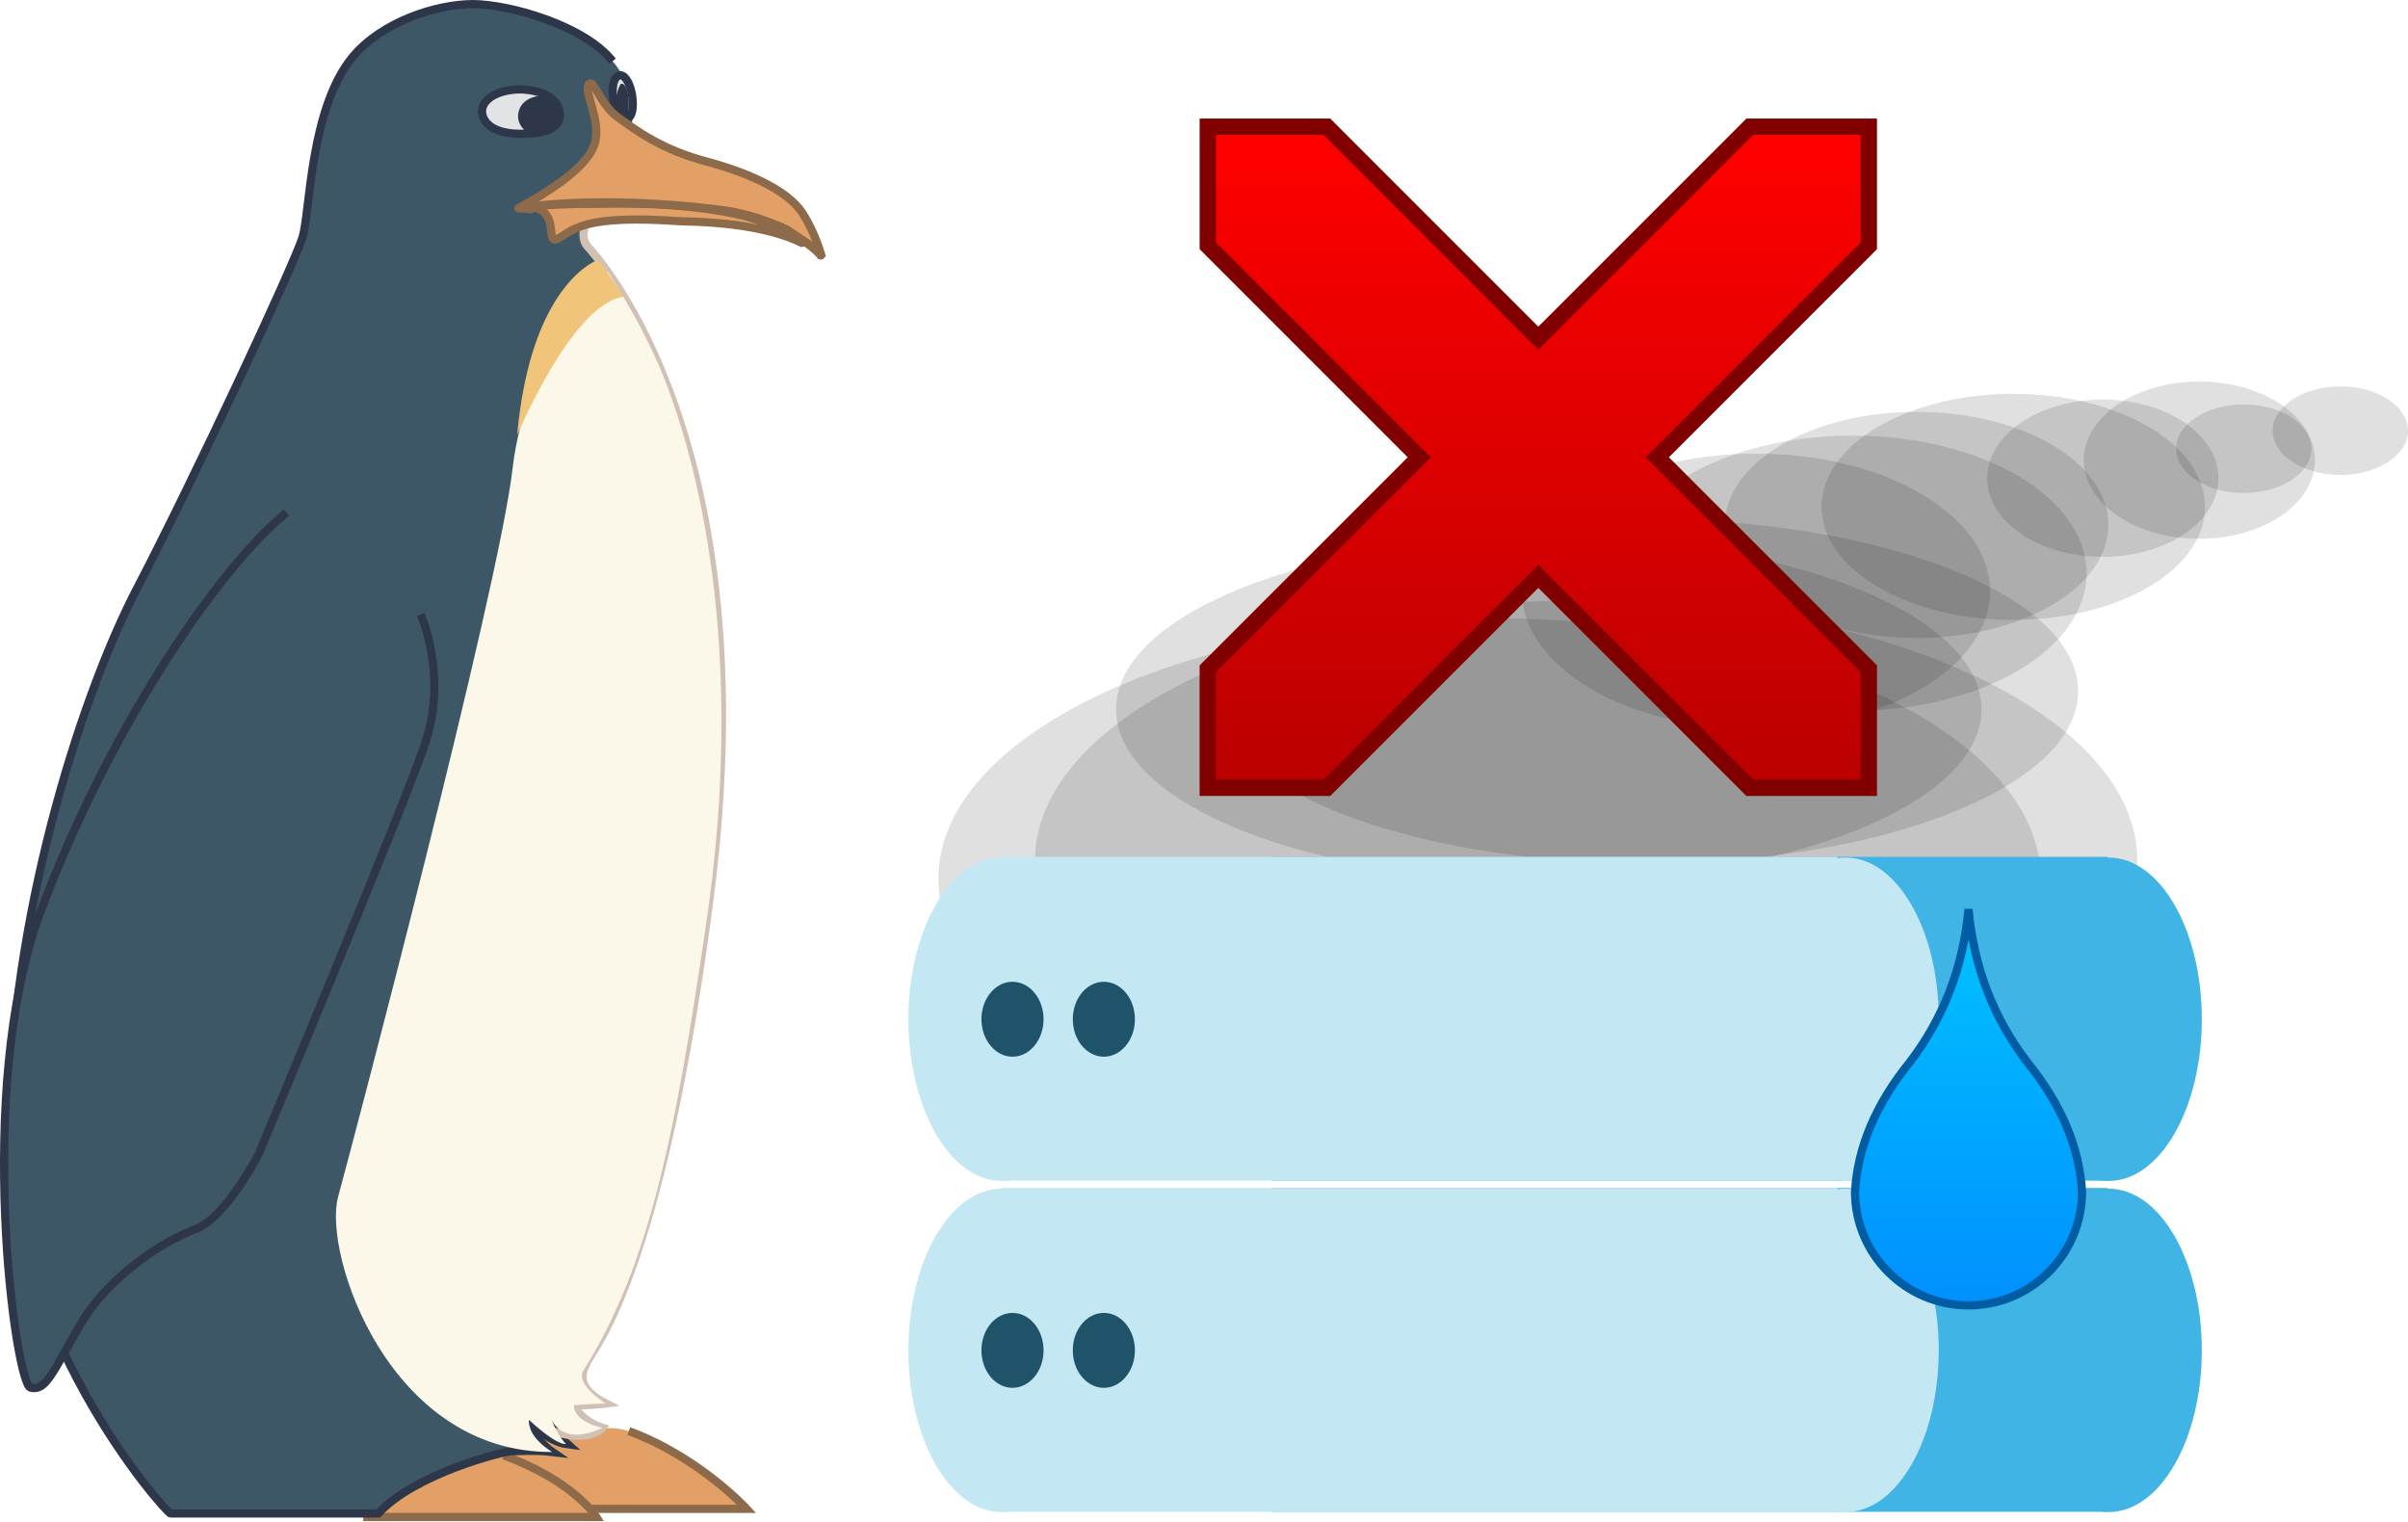
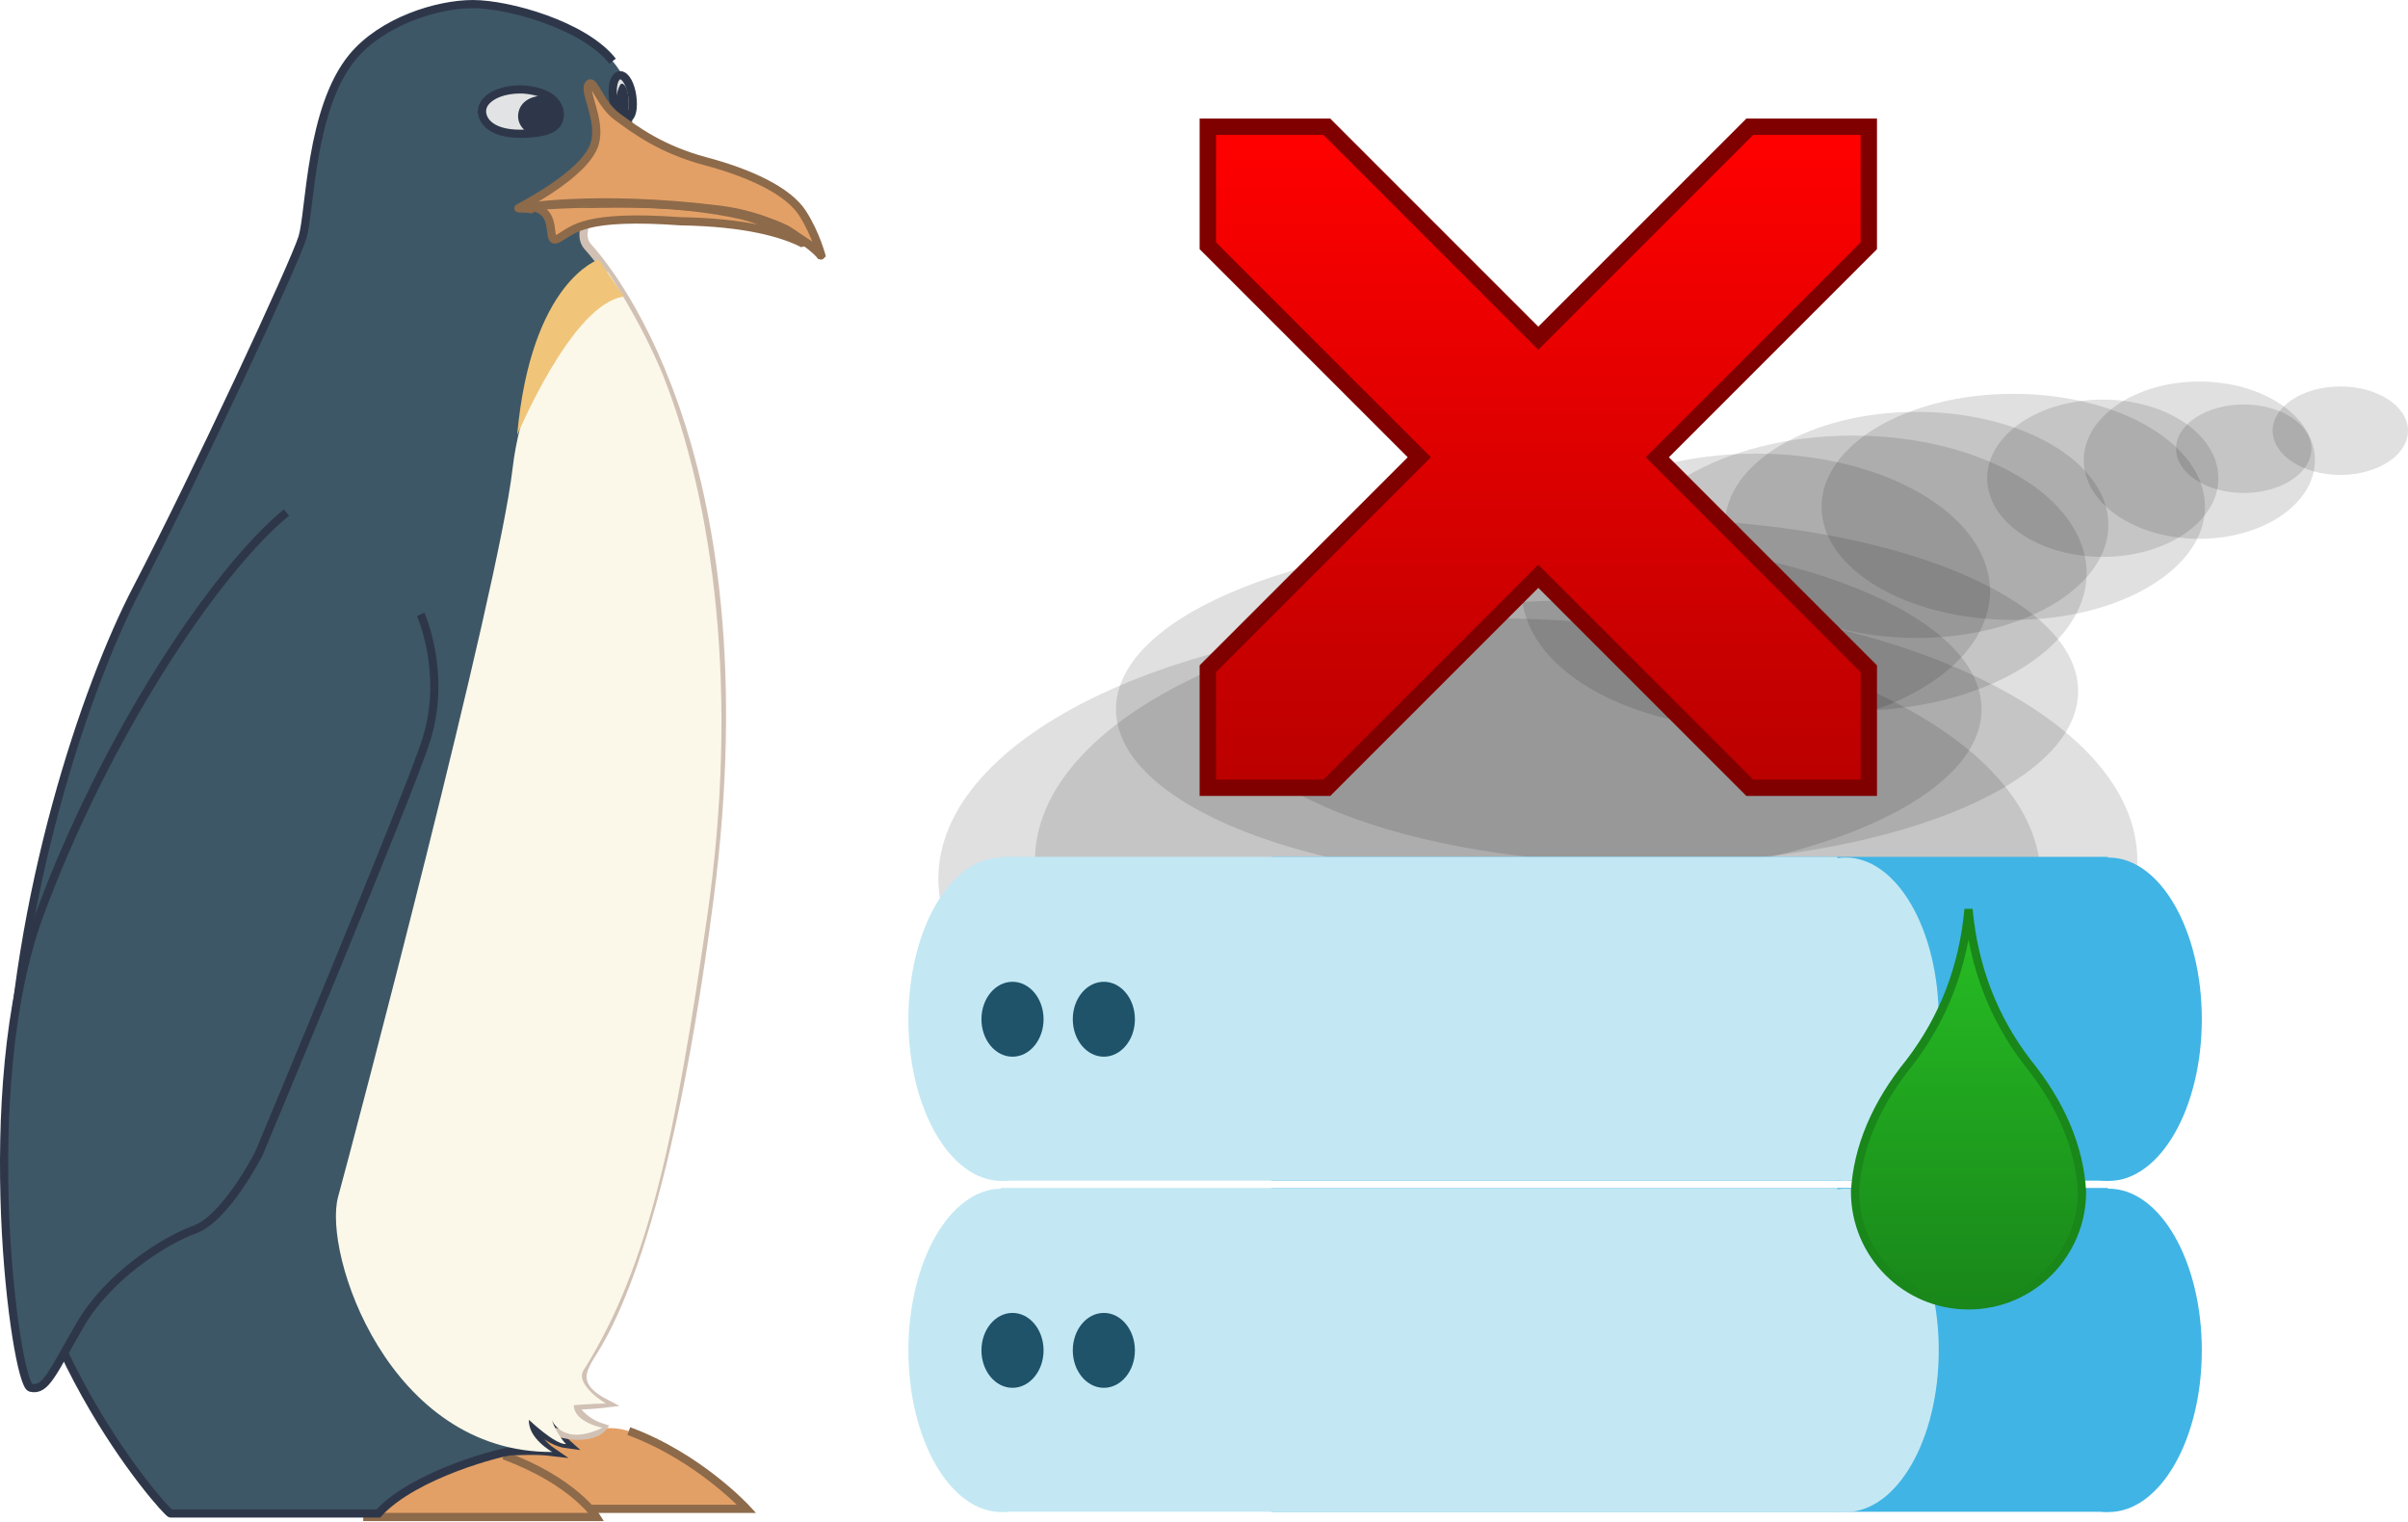
<svg xmlns="http://www.w3.org/2000/svg" version="1.1" width="146.912" height="92.792" viewBox="0,0,146.912,92.792">
  <defs>
    <linearGradient x1="286.519" y1="189.067" x2="286.519" y2="213.238" gradientUnits="userSpaceOnUse" id="color-1">
-       <stop offset="0" stop-color="#00c3ff" />
-       <stop offset="1" stop-color="#0090ff" />
+       <stop offset="0" stop-color="#27bf24" />
+       <stop offset="1" stop-color="#19871a" />
    </linearGradient>
    <linearGradient x1="260.272" y1="141.836" x2="260.272" y2="181.161" gradientUnits="userSpaceOnUse" id="color-2">
      <stop offset="0" stop-color="#ff0000" />
      <stop offset="1" stop-color="#bb0000" />
    </linearGradient>
    <linearGradient x1="260.272" y1="141.836" x2="260.272" y2="181.161" gradientUnits="userSpaceOnUse" id="color-3">
      <stop offset="0" stop-color="#ff0000" />
      <stop offset="1" stop-color="#bb0000" />
    </linearGradient>
  </defs>
  <g transform="translate(-166.4193,-133.6041)">
    <g stroke-miterlimit="10">
      <g fill-opacity="0.122" fill="#000000" fill-rule="nonzero" stroke="none" stroke-linecap="butt">
        <path d="M296.818,186.114c0,8.777 -15.056,15.892 -33.628,15.892c-18.572,0 -33.628,-7.115 -33.628,-15.892c0,-8.777 15.056,-15.892 33.628,-15.892c18.572,0 33.628,7.115 33.628,15.892z" stroke-width="none" />
        <path d="M293.206,175.769c0,5.796 -11.821,10.494 -26.403,10.494c-14.582,0 -26.403,-4.699 -26.403,-10.494c0,-5.796 11.821,-10.494 26.403,-10.494c14.582,0 26.403,4.699 26.403,10.494z" stroke-width="0" />
        <path d="M293.722,168.573c0,4.637 -6.392,8.396 -14.277,8.396c-7.885,0 -14.277,-3.759 -14.277,-8.396c0,-4.637 6.392,-8.396 14.277,-8.396c7.885,0 14.277,3.759 14.277,8.396z" stroke-width="0" />
        <path d="M300.946,164.525c0,3.809 -5.237,6.896 -11.697,6.896c-6.46,0 -11.697,-3.088 -11.697,-6.896c0,-3.809 5.237,-6.896 11.697,-6.896c6.46,0 11.697,3.088 11.697,6.896z" stroke-width="0" />
        <path d="M307.654,161.677c0,2.65 -3.157,4.797 -7.052,4.797c-3.895,0 -7.052,-2.148 -7.052,-4.797c0,-2.65 3.157,-4.797 7.052,-4.797c3.895,0 7.052,2.148 7.052,4.797z" stroke-width="0" />
        <path d="M313.331,159.878c0,1.49 -1.848,2.699 -4.128,2.699c-2.28,0 -4.128,-1.208 -4.128,-2.699c0,-1.49 1.848,-2.699 4.128,-2.699c2.28,0 4.128,1.208 4.128,2.699z" stroke-width="0" />
      </g>
      <g fill-opacity="0.122" fill="#000000" fill-rule="nonzero" stroke="none" stroke-linecap="butt">
        <path d="M290.924,187.215c0,8.777 -15.056,15.892 -33.628,15.892c-18.572,0 -33.628,-7.115 -33.628,-15.892c0,-8.777 15.056,-15.892 33.628,-15.892c18.572,0 33.628,7.115 33.628,15.892z" stroke-width="none" />
        <path d="M287.312,176.87c0,5.796 -11.821,10.494 -26.403,10.494c-14.582,0 -26.403,-4.699 -26.403,-10.494c0,-5.796 11.821,-10.494 26.403,-10.494c14.582,0 26.403,4.699 26.403,10.494z" stroke-width="0" />
        <path d="M287.828,169.674c0,4.637 -6.392,8.396 -14.277,8.396c-7.885,0 -14.277,-3.759 -14.277,-8.396c0,-4.637 6.392,-8.396 14.277,-8.396c7.885,0 14.277,3.759 14.277,8.396z" stroke-width="0" />
        <path d="M295.052,165.626c0,3.809 -5.237,6.896 -11.697,6.896c-6.46,0 -11.697,-3.088 -11.697,-6.896c0,-3.809 5.237,-6.896 11.697,-6.896c6.46,0 11.697,3.088 11.697,6.896z" stroke-width="0" />
        <path d="M301.761,162.778c0,2.65 -3.157,4.797 -7.052,4.797c-3.895,0 -7.052,-2.148 -7.052,-4.797c0,-2.65 3.157,-4.797 7.052,-4.797c3.895,0 7.052,2.148 7.052,4.797z" stroke-width="0" />
        <path d="M307.437,160.978c0,1.49 -1.848,2.699 -4.128,2.699c-2.28,0 -4.128,-1.208 -4.128,-2.699c0,-1.49 1.848,-2.699 4.128,-2.699c2.28,0 4.128,1.208 4.128,2.699z" stroke-width="0" />
      </g>
      <g fill-rule="nonzero" stroke="none" stroke-width="0" stroke-linecap="butt">
        <g>
          <path d="M243.984,225.83v-19.755h51.033v19.755z" fill="#40b4e5" />
          <path d="M227.488,225.83v-19.755h51.033v19.755z" fill="#c3e8f3" />
          <path d="M300.752,215.982c0,5.448 -2.545,9.864 -5.684,9.864c-3.139,0 -5.684,-4.416 -5.684,-9.864c0,-5.448 2.545,-9.864 5.684,-9.864c3.139,0 5.684,4.416 5.684,9.864z" fill="#40b4e5" />
          <path d="M233.208,215.982c0,5.448 -2.545,9.864 -5.684,9.864c-3.139,0 -5.684,-4.416 -5.684,-9.864c0,-5.448 2.545,-9.864 5.684,-9.864c3.139,0 5.684,4.416 5.684,9.864z" fill="#c3e8f3" />
          <path d="M284.702,215.982c0,5.448 -2.545,9.864 -5.684,9.864c-3.139,0 -5.684,-4.416 -5.684,-9.864c0,-5.448 2.545,-9.864 5.684,-9.864c3.139,0 5.684,4.416 5.684,9.864z" fill="#c3e8f3" />
        </g>
        <path d="M230.087,215.982c0,1.262 -0.848,2.285 -1.895,2.285c-1.046,0 -1.895,-1.023 -1.895,-2.285c0,-1.262 0.848,-2.285 1.895,-2.285c1.046,0 1.895,1.023 1.895,2.285z" fill="#1e536a" />
        <path d="M235.66,215.982c0,1.262 -0.848,2.285 -1.895,2.285c-1.046,0 -1.895,-1.023 -1.895,-2.285c0,-1.262 0.848,-2.285 1.895,-2.285c1.046,0 1.895,1.023 1.895,2.285z" fill="#1e536a" />
      </g>
      <g fill-rule="nonzero" stroke="none" stroke-width="0" stroke-linecap="butt">
        <g>
          <path d="M243.984,205.63v-19.755h51.033v19.755z" fill="#40b4e5" />
          <path d="M227.488,205.63v-19.755h51.033v19.755z" fill="#c3e8f3" />
          <path d="M300.752,195.782c0,5.448 -2.545,9.864 -5.684,9.864c-3.139,0 -5.684,-4.416 -5.684,-9.864c0,-5.448 2.545,-9.864 5.684,-9.864c3.139,0 5.684,4.416 5.684,9.864z" fill="#40b4e5" />
          <path d="M233.208,195.782c0,5.448 -2.545,9.864 -5.684,9.864c-3.139,0 -5.684,-4.416 -5.684,-9.864c0,-5.448 2.545,-9.864 5.684,-9.864c3.139,0 5.684,4.416 5.684,9.864z" fill="#c3e8f3" />
          <path d="M284.702,195.782c0,5.448 -2.545,9.864 -5.684,9.864c-3.139,0 -5.684,-4.416 -5.684,-9.864c0,-5.448 2.545,-9.864 5.684,-9.864c3.139,0 5.684,4.416 5.684,9.864z" fill="#c3e8f3" />
        </g>
        <path d="M230.087,195.782c0,1.262 -0.848,2.285 -1.895,2.285c-1.046,0 -1.895,-1.023 -1.895,-2.285c0,-1.262 0.848,-2.285 1.895,-2.285c1.046,0 1.895,1.023 1.895,2.285z" fill="#1e536a" />
        <path d="M235.66,195.782c0,1.262 -0.848,2.285 -1.895,2.285c-1.046,0 -1.895,-1.023 -1.895,-2.285c0,-1.262 0.848,-2.285 1.895,-2.285c1.046,0 1.895,1.023 1.895,2.285z" fill="#1e536a" />
      </g>
      <g stroke-width="0.5" stroke-linecap="butt">
        <path d="M191.884,225.58c3.93,-6.624 9.541,-4.651 9.541,-4.651c5.87,1.571 9.56,4.651 9.56,4.651h-19.1" fill="#e3a066" fill-rule="nonzero" stroke="none" />
        <path d="M201.084,220.836c5.87,1.571 9.901,4.744 9.901,4.744h-19.459" fill="none" fill-rule="evenodd" stroke="#8d6a4a" />
      </g>
      <g stroke-width="0.5" stroke-linecap="butt">
        <path d="M198.01,225.651c2.938,-6.624 7.02,-4.651 7.02,-4.651c4.276,1.571 6.943,4.651 6.943,4.651h-13.962" fill="#e3a066" fill-rule="nonzero" stroke="none" />
        <path d="M204.781,220.906c4.276,1.571 7.191,4.744 7.191,4.744h-14.225" fill="none" fill-rule="evenodd" stroke="#8d6a4a" />
      </g>
      <g stroke-width="0.5" stroke-linecap="butt">
        <path d="M201.73,166.49c0,0 1.903,2.253 1.333,6.135c-0.442,3.014 -5.713,25.218 -5.713,25.218c0,0 -1.257,4.103 -2.856,5.481c-1.599,1.378 -4.307,4.613 -5.427,7.756c-1.12,3.143 -1.322,4.261 -2.18,4.464c-0.858,0.204 -5.438,-13.572 -3.356,-24.077c2.081,-10.505 6.619,-21.67 10.101,-26.619" fill="#3e5766" fill-rule="nonzero" stroke="none" />
        <path d="M201.73,166.49c0,0 1.903,2.253 1.333,6.135c-0.442,3.014 -5.713,25.218 -5.713,25.218c0,0 -1.257,4.103 -2.856,5.481c-1.599,1.378 -4.307,4.613 -5.427,7.756c-1.12,3.143 -1.322,4.261 -2.18,4.464c-0.858,0.204 -5.438,-13.572 -3.356,-24.077c2.081,-10.505 6.619,-21.67 10.101,-26.619" fill="none" fill-rule="evenodd" stroke="#2e374a" />
      </g>
      <g stroke-width="0.5" stroke-linecap="butt">
        <path d="M188.844,226.146c3.221,-3.164 8.319,-3.754 8.319,-3.754c4.276,1.571 5.643,3.754 5.643,3.754h-13.962" fill="#e3a066" fill-rule="nonzero" stroke="none" />
        <path d="M197.163,222.392c4.276,1.571 5.643,3.754 5.643,3.754h-14.225" fill="none" fill-rule="evenodd" stroke="#8d6a4a" />
      </g>
      <path d="M203.792,137.335c0.22,0.259 0.405,0.521 0.559,0.786c0.066,0.298 0.196,0.57 0.376,0.802c1.231,3.416 -1.973,6.892 -1.973,6.892c0,0 -1.572,2.816 0.187,3.625c-0.725,13.473 -2.933,41.428 -2.959,41.898c-0.038,0.675 -0.057,28.183 0.06,28.711c0.195,0.874 1.02,1.667 1.02,1.667c-1.354,-0.169 -2.371,-1.498 -2.371,-1.498c0.27,1.181 1.423,1.962 1.423,1.962c-1.021,-0.124 -2.054,-0.046 -2.516,-0.043c-0.42,0.002 -5.865,1.35 -8.099,3.797h-12.672c-0.252,0 -10.285,-11.222 -9.884,-24.47c0.401,-13.248 4.733,-26.011 7.818,-31.929c3.582,-6.873 9.657,-19.915 10.121,-21.465c0.464,-1.55 0.451,-7.855 3.049,-10.988c1.805,-2.177 5.158,-3.227 7.341,-3.227c2.182,0 6.719,1.354 8.523,3.481z" fill="#3e5766" fill-rule="nonzero" stroke="none" stroke-width="0.5" stroke-linecap="butt" />
      <path d="M200.042,220.049c0.139,0.888 1.019,1.667 1.019,1.667c-1.354,-0.169 -2.371,-1.498 -2.371,-1.498c0.27,1.181 1.423,1.962 1.423,1.962c-1.021,-0.124 -2.054,-0.046 -2.515,-0.043c-0.42,0.002 -5.866,1.35 -8.1,3.797h-12.672c-0.252,0 -10.286,-11.222 -9.885,-24.47c0.402,-13.248 4.733,-26.011 7.818,-31.929c3.583,-6.873 9.657,-19.915 10.121,-21.465c0.464,-1.55 0.451,-7.855 3.049,-10.988c1.805,-2.177 5.159,-3.227 7.341,-3.227c2.182,0 6.8,1.287 8.524,3.481" fill="none" fill-rule="evenodd" stroke="#2e374a" stroke-width="0.5" stroke-linecap="butt" />
      <g stroke-width="0.5" stroke-linecap="butt">
        <path d="M202.235,147.038c0,0 -0.508,0.993 0.037,1.603c0.678,0.759 11.03,12.037 7.441,39.743c-2.941,22.698 -6.962,27.307 -7.438,28.24c-0.317,0.621 -0.861,1.588 1.107,2.6c0,0 -1.258,0.156 -1.959,0.103c0,0 0.422,0.951 1.751,1.374c0,0 -0.722,0.914 -2.95,0.239" fill="none" fill-rule="evenodd" stroke="#d1c1b5" />
        <g fill-rule="nonzero" stroke="none">
          <path d="M203.485,150.172c0,0 1.951,2.863 3.367,6.275c3.091,7.805 4.712,19.386 2.687,33.247c-1.868,12.784 -3.416,20.988 -7.513,27.495c-0.562,0.892 1.357,2.037 1.357,2.037c-0.839,0 -1.959,0.103 -1.959,0.103c0.025,1.055 1.751,1.374 1.751,1.374c-2.479,1.182 -3.099,-0.494 -3.099,-0.494c0.344,0.981 0.878,1.489 0.878,1.489c-0.674,0.042 -2.264,-1.48 -2.264,-1.48c-0.063,1.139 1.423,1.962 1.423,1.962c-9.98,0.065 -14.013,-12.109 -13.065,-15.568c0.948,-3.459 9.776,-36.959 10.638,-44.384c0.861,-7.426 5.801,-12.056 5.801,-12.056" fill="#fbf8ea" />
          <path d="M197.972,160.124c0.857,-9.372 4.968,-10.684 4.968,-10.684l1.547,2.259c-3.2,0.412 -6.526,8.538 -6.515,8.425" fill="#f0c579" />
        </g>
      </g>
      <path d="M204.944,139.192c0.121,0.576 0.151,1.506 -0.311,1.624c-0.541,0.139 -0.693,-0.525 -0.779,-0.99c-0.071,-0.384 -0.171,-1.372 0.275,-1.647c0.345,-0.153 0.68,0.372 0.815,1.013" fill="#e2e3e4" fill-rule="nonzero" stroke="none" stroke-width="1" stroke-linecap="butt" />
      <path d="M204.597,141.011c-0.037,0.062 -0.265,-0.022 -0.265,-0.022c0,0 -0.284,-0.243 -0.346,-0.824c-0.062,-0.581 0.159,-1.128 0.159,-1.128c0,0 0.082,-0.288 0.187,-0.325c0.105,-0.037 0.386,0.133 0.44,0.983c0.055,0.852 -0.175,1.317 -0.175,1.317" fill="#2e374a" fill-rule="nonzero" stroke="none" stroke-width="1" stroke-linecap="butt" />
      <path d="M204.64,140.858c-0.541,0.139 -0.693,-0.525 -0.779,-0.99c-0.071,-0.384 -0.171,-1.372 0.275,-1.647c0.345,-0.153 0.68,0.372 0.815,1.013c0.121,0.576 0.151,1.506 -0.311,1.624z" fill="none" fill-rule="evenodd" stroke="#2e374a" stroke-width="0.5" stroke-linecap="butt" />
      <path d="M195.838,140.215c0.102,-0.66 1.077,-1.257 2.544,-1.194c1.947,0.157 2.215,1.147 2.194,1.539c-0.026,0.476 -0.181,1.163 -2.415,1.163c-1.909,0 -2.414,-0.915 -2.322,-1.508" fill="#e2e3e4" fill-rule="nonzero" stroke="none" stroke-width="1" stroke-linecap="butt" />
      <path d="M198.622,141.702c0,0 -0.75,-0.436 -0.566,-1.266c0.185,-0.827 1.108,-1.01 1.453,-0.98c0.344,0.029 0.612,0.303 0.612,0.303c0,0 0.722,0.517 0.515,1.084c-0.207,0.568 -1.143,0.82 -1.143,0.82c0,0 -0.75,0.096 -0.871,0.038" fill="#2e374a" fill-rule="nonzero" stroke="none" stroke-width="1" stroke-linecap="butt" />
      <path d="M195.836,140.258c0.102,-0.66 1.077,-1.257 2.544,-1.194c1.947,0.157 2.215,1.147 2.194,1.539c-0.026,0.476 -0.181,1.163 -2.415,1.163c-1.909,0 -2.414,-0.915 -2.322,-1.508z" fill="none" fill-rule="evenodd" stroke="#2e374a" stroke-width="0.5" stroke-linecap="butt" />
      <g>
        <path d="M199.777,146.249c0,0 -0.519,-0.619 -0.075,-1.083c0.584,-0.61 3.276,-2.261 3.276,-2.261c0,0 2.382,0.186 3.629,0.46c1.236,0.271 3.822,1.176 3.822,1.176l4.312,3.448c0,0 -3.513,-1.11 -6.154,-1.418c-2.301,-0.268 -8.811,-0.323 -8.811,-0.323z" fill="#d2945d" fill-rule="nonzero" stroke="none" stroke-width="NaN" stroke-linecap="butt" />
        <path d="M206.193,143.587c0,0 2.908,-0.041 4.825,1.311c1.51,1.065 4.333,3.517 4.333,3.517" fill="none" fill-rule="nonzero" stroke="#8d6a4a" stroke-width="0.5" stroke-linecap="round" />
        <g stroke-width="0.5" stroke-linecap="butt">
          <path d="M200.486,148.146c-0.901,0.496 0.246,-1.798 -1.838,-1.943c1.455,-0.104 2.903,-0.153 4.341,-0.286c0.149,-0.014 0.339,-0.05 0.547,-0.095c0.086,-0.003 0.171,-0.013 0.254,-0.03c0.358,-0.032 0.723,-0.093 1.107,-0.052c0.31,0.033 3.212,0.292 4.121,0.464c1.878,0.356 4.182,0.659 5.855,1.859c0.177,0.127 0.363,0.258 0.547,0.398c-1.247,-0.635 -3.488,-1.293 -7.448,-1.359c-5.994,-0.43 -6.54,0.522 -7.486,1.043z" fill="#e3a066" fill-rule="nonzero" stroke="none" />
          <path d="M201.043,146.102c0.153,-0.022 0.329,-0.047 0.524,-0.076c0.475,-0.031 0.949,-0.065 1.423,-0.109c0.05,-0.005 0.105,-0.012 0.164,-0.021c1.282,-0.024 2.881,-0.007 4.528,0.126c0.55,0.063 1.046,0.127 1.338,0.182c1.878,0.356 4.182,0.659 5.855,1.859c0.094,0.068 0.191,0.137 0.289,0.208c-0.285,-0.135 -0.605,-0.275 -0.948,-0.448c-0.36,-0.16 -0.757,-0.312 -1.184,-0.455c-0.429,-0.135 -0.884,-0.264 -1.36,-0.375c-0.953,-0.222 -1.983,-0.385 -3.017,-0.499c-2.07,-0.23 -4.154,-0.251 -5.713,-0.215c-0.389,0.026 -0.747,0.011 -1.065,-0.008c-0.318,-0.01 -0.595,-0.018 -0.824,-0.025c-0.229,-0.005 -0.408,-0.008 -0.531,-0.011c-0.121,-0.002 -0.188,0.003 -0.188,0.003z" fill="#8d6a4a" fill-rule="nonzero" stroke="none" />
          <path d="M209.157,146.217c3.553,0.293 6.263,2.246 6.263,2.246c-1.247,-0.635 -3.488,-1.293 -7.448,-1.359c-5.994,-0.43 -6.54,0.522 -7.486,1.043c-0.901,0.496 0.246,-1.798 -1.838,-1.943c0,0 4.934,-0.447 10.509,0.013z" fill="none" fill-rule="evenodd" stroke="#8d6a4a" />
        </g>
      </g>
      <g stroke-width="0.5">
        <path d="M200.691,144.677c0.726,-0.616 2.013,-2.317 2.013,-2.317c0.432,-1.475 -0.775,-3.281 -0.331,-3.646c0.296,-0.244 0.671,1.257 1.712,2.016c1.114,0.813 2.671,1.989 5.407,2.718c2.736,0.729 5.027,1.824 5.881,3.148c0.854,1.325 1.191,2.722 1.191,2.722c0,0 -0.214,-0.527 -1.244,-1.082c-0.417,-0.353 -0.974,-0.62 -1.578,-0.827c-0.606,-0.399 -1.635,-0.557 -2.189,-0.722c-2.114,-0.629 -4.386,-0.553 -6.589,-0.759c-0.133,-0.012 -0.27,-0.003 -0.407,0.015c-0.226,-0.022 -0.456,0.035 -0.684,0.109c-0.111,0.011 -0.221,0.015 -0.329,0.004l-0.007,-0.007c-0.084,0.012 -0.187,0.029 -0.303,0.054c-0.275,-0.018 -0.544,0.031 -0.793,0.135c-1.39,-0.117 -2.343,-0.105 -3.623,0.128c-0.204,-0.053 -0.457,-0.076 -0.77,-0.058c0,0 1.829,-0.94 2.645,-1.632z" fill="#e3a066" fill-rule="nonzero" stroke="none" stroke-linecap="butt" />
        <path d="M215.127,148.088c-0.389,-0.28 -0.87,-0.501 -1.386,-0.677c-0.606,-0.399 -1.635,-0.557 -2.189,-0.722c-2.114,-0.629 -4.386,-0.553 -6.589,-0.759c-0.133,-0.012 -0.27,-0.003 -0.407,0.015c-0.226,-0.022 -0.456,0.035 -0.684,0.109c-0.111,0.011 -0.221,0.015 -0.329,0.004l-0.007,-0.007c-0.084,0.012 -0.187,0.029 -0.303,0.054c-0.275,-0.018 -0.544,0.031 -0.793,0.135c-0.659,-0.056 -1.22,-0.082 -1.764,-0.07l0.115,-0.025c0.23,-0.038 0.509,-0.085 0.829,-0.139c0.16,-0.024 0.331,-0.05 0.511,-0.077c0.18,-0.024 0.369,-0.017 0.566,-0.032c1.577,-0.075 3.682,-0.106 5.769,0.072c1.044,0.088 2.082,0.227 3.043,0.427c0.481,0.1 0.941,0.22 1.374,0.346c0.431,0.135 0.834,0.281 1.199,0.435c0.178,0.09 0.359,0.149 0.515,0.245c0.152,0.102 0.297,0.199 0.432,0.29c0.261,0.203 0.485,0.378 0.65,0.551c0.176,0.157 0.287,0.313 0.368,0.411c0.08,0.1 0.122,0.152 0.122,0.152c0,0 -0.051,-0.043 -0.147,-0.123c-0.095,-0.08 -0.23,-0.202 -0.423,-0.325c-0.13,-0.098 -0.291,-0.192 -0.473,-0.292z" fill="#8d6a4a" fill-rule="nonzero" stroke="none" stroke-linecap="butt" />
        <path d="M198.816,146.368c-0.204,-0.053 -0.457,-0.076 -0.77,-0.058c-0.089,0.005 4.093,-2.019 4.658,-3.949c0.432,-1.475 -0.775,-3.281 -0.331,-3.646c0.296,-0.244 0.671,1.257 1.712,2.016c1.114,0.813 2.671,1.989 5.407,2.718c2.736,0.729 5.027,1.824 5.881,3.148c0.854,1.325 1.191,2.722 1.191,2.722c0,0 -0.214,-0.527 -1.244,-1.082" fill="none" fill-rule="evenodd" stroke="#8d6a4a" stroke-linecap="butt" />
        <path d="M198.816,146.368c-0.204,-0.053 -0.457,-0.076 -0.77,-0.058c0,0 4.523,-0.868 12.228,0.08c4.244,0.522 6.232,2.799 6.232,2.799" fill="none" fill-rule="nonzero" stroke="#8d6a4a" stroke-linecap="round" />
      </g>
      <g stroke-width="0.5" stroke-linecap="butt">
        <path d="M192.084,171.08c0,0 1.609,3.56 0.357,7.618c-0.971,3.151 -10.231,25.287 -10.231,25.287c0,0 -2.007,3.938 -3.911,4.626c-1.904,0.688 -5.281,2.868 -6.982,5.8c-1.702,2.932 -2.101,4.08 -3.033,3.847c-0.932,-0.233 -3.392,-18.195 0.558,-28.889c3.95,-10.694 10.578,-20.808 15.053,-24.499" fill="#3e5766" fill-rule="nonzero" stroke="none" />
        <path d="M192.084,171.08c0,0 1.609,3.56 0.357,7.618c-0.971,3.151 -10.231,25.287 -10.231,25.287c0,0 -2.007,3.938 -3.911,4.626c-1.904,0.688 -5.281,2.868 -6.982,5.8c-1.702,2.932 -2.101,4.08 -3.033,3.847c-0.932,-0.233 -3.392,-18.195 0.558,-28.889c3.95,-10.694 10.578,-20.808 15.053,-24.499" fill="none" fill-rule="evenodd" stroke="#2e374a" />
      </g>
-       <path d="M282.937,198.401c2.07,-2.712 3.264,-5.823 3.582,-9.333c0.318,3.51 1.512,6.621 3.582,9.333c2.07,2.553 3.184,5.185 3.343,7.897c0,3.833 -3.101,6.94 -6.925,6.94c-3.825,0 -6.925,-3.107 -6.925,-6.94c0.159,-2.712 1.274,-5.345 3.343,-7.897z" fill="url(#color-1)" fill-rule="nonzero" stroke="#005ca3" stroke-width="0.5" stroke-linecap="butt" />
+       <path d="M282.937,198.401c2.07,-2.712 3.264,-5.823 3.582,-9.333c0.318,3.51 1.512,6.621 3.582,9.333c2.07,2.553 3.184,5.185 3.343,7.897c0,3.833 -3.101,6.94 -6.925,6.94c-3.825,0 -6.925,-3.107 -6.925,-6.94c0.159,-2.712 1.274,-5.345 3.343,-7.897z" fill="url(#color-1)" fill-rule="nonzero" stroke="#19871a" stroke-width="0.5" stroke-linecap="butt" />
      <g fill="url(#color-2)" fill-rule="nonzero" stroke="#800000" stroke-width="2" stroke-linecap="butt">
        <path d="M240.609,141.836h6.554v0l32.771,32.771v0v6.554v0h-6.554v0l-32.771,-32.771z" />
        <path d="M279.934,148.39l-32.771,32.771v0h-6.554v0v-6.554v0l32.771,-32.771v0h6.554z" />
      </g>
      <g fill="url(#color-3)" fill-rule="nonzero" stroke="none" stroke-width="1" stroke-linecap="butt">
        <path d="M240.609,141.836h6.554v0l32.771,32.771v0v6.554v0h-6.554v0l-32.771,-32.771z" />
        <path d="M279.934,148.39l-32.771,32.771v0h-6.554v0v-6.554v0l32.771,-32.771v0h6.554z" />
      </g>
    </g>
  </g>
</svg>
